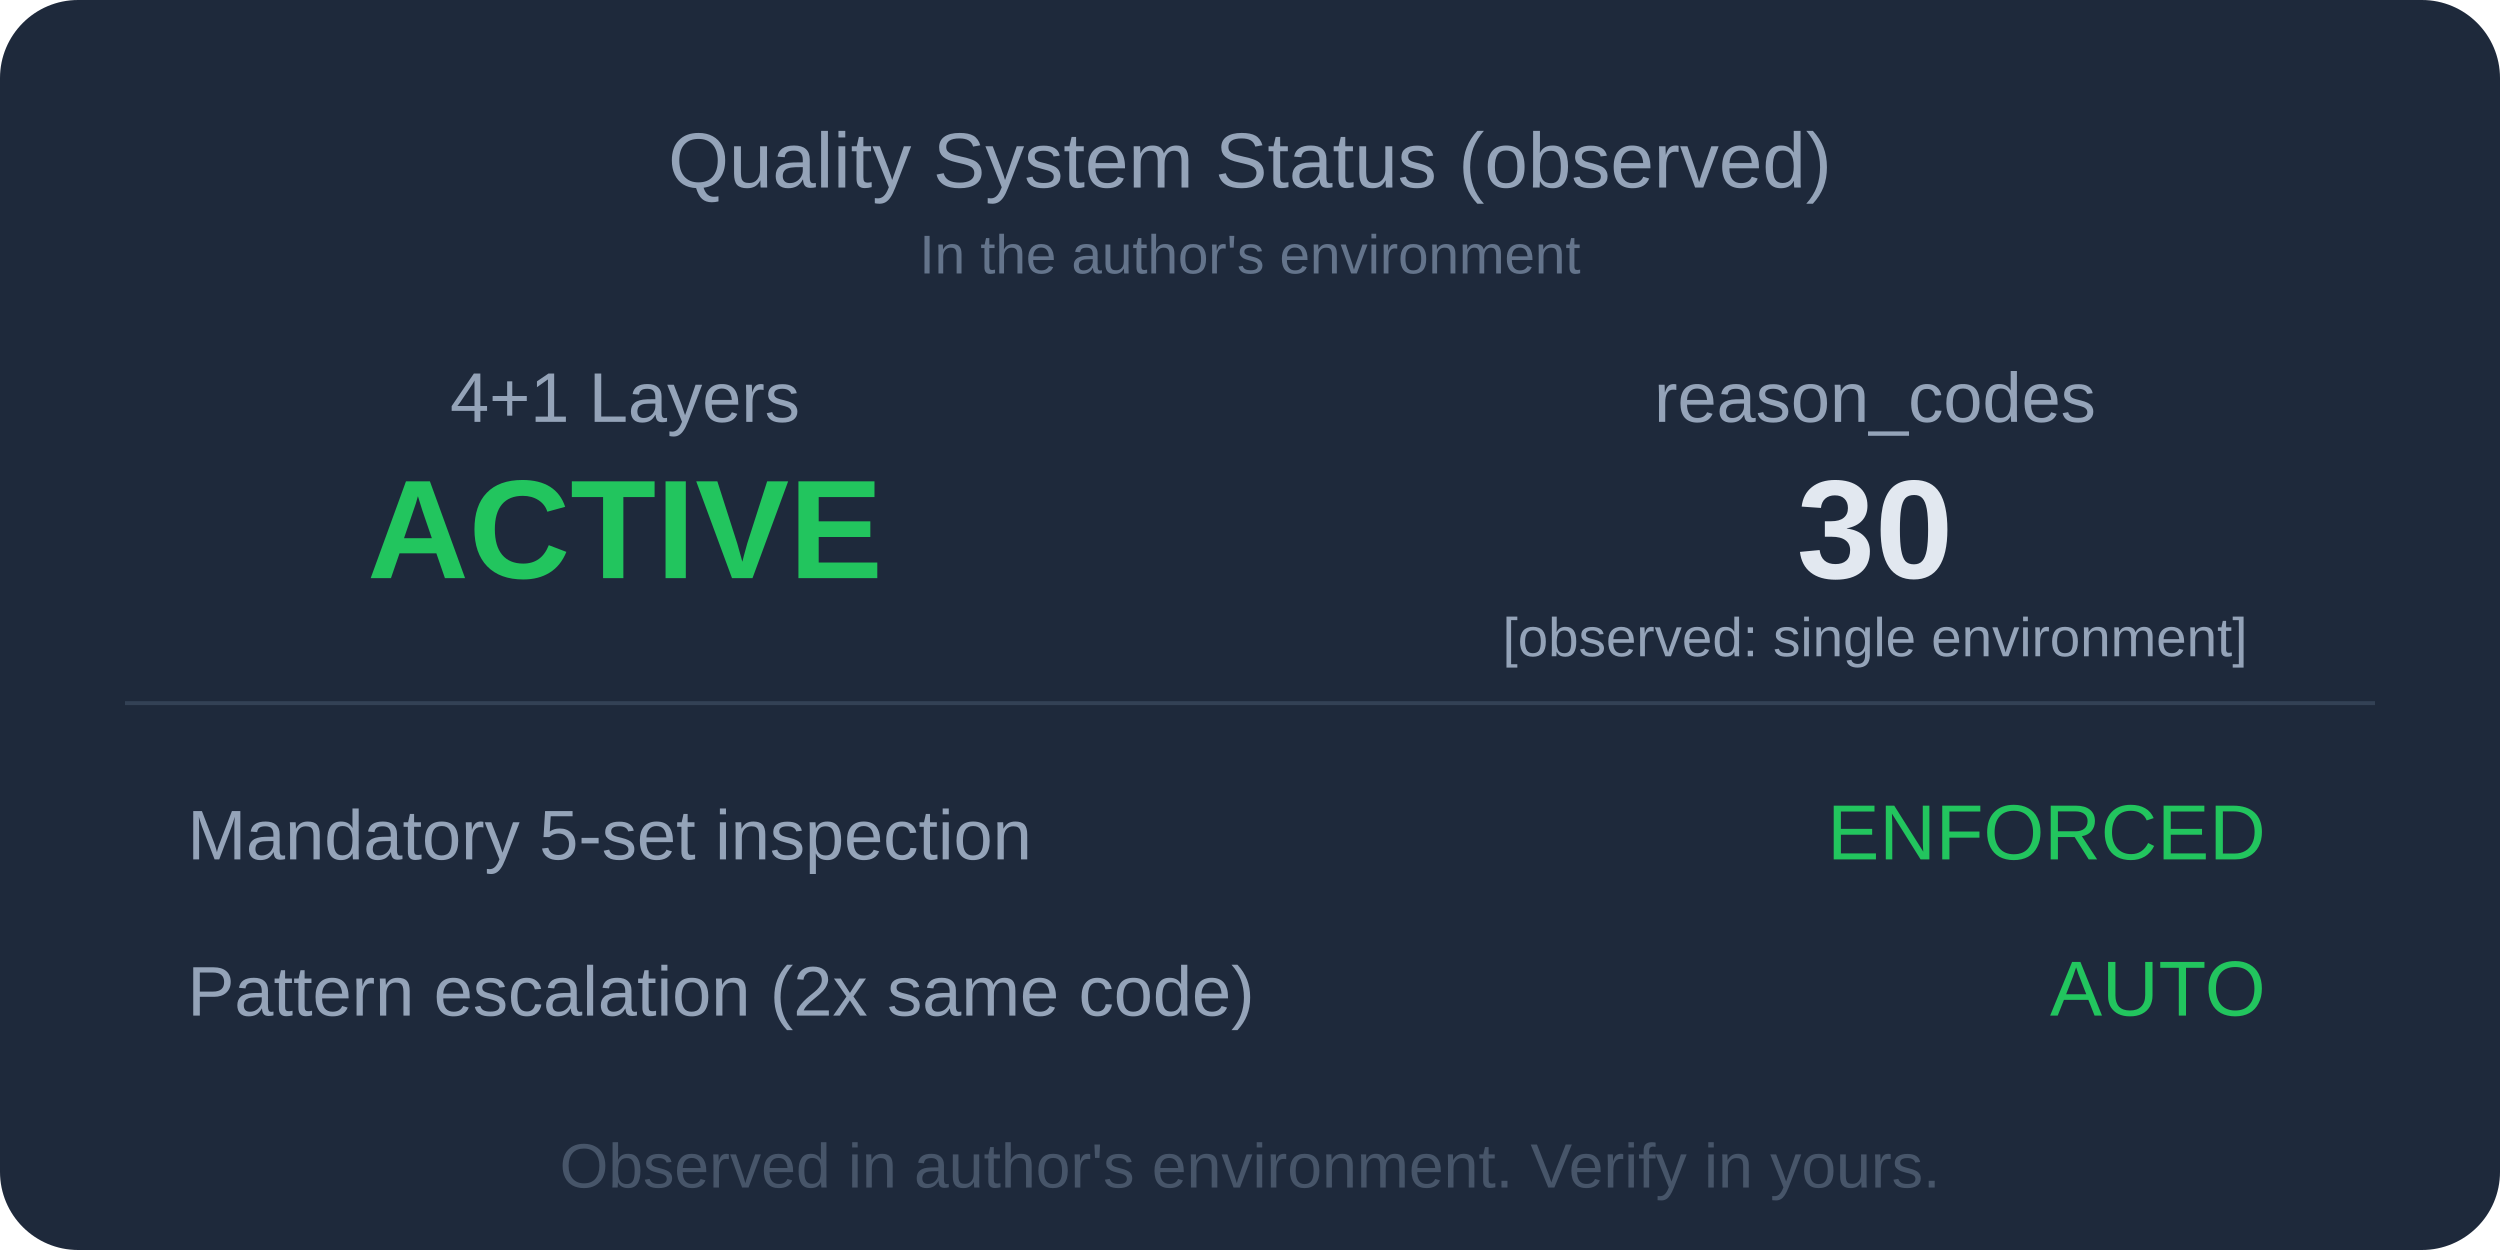
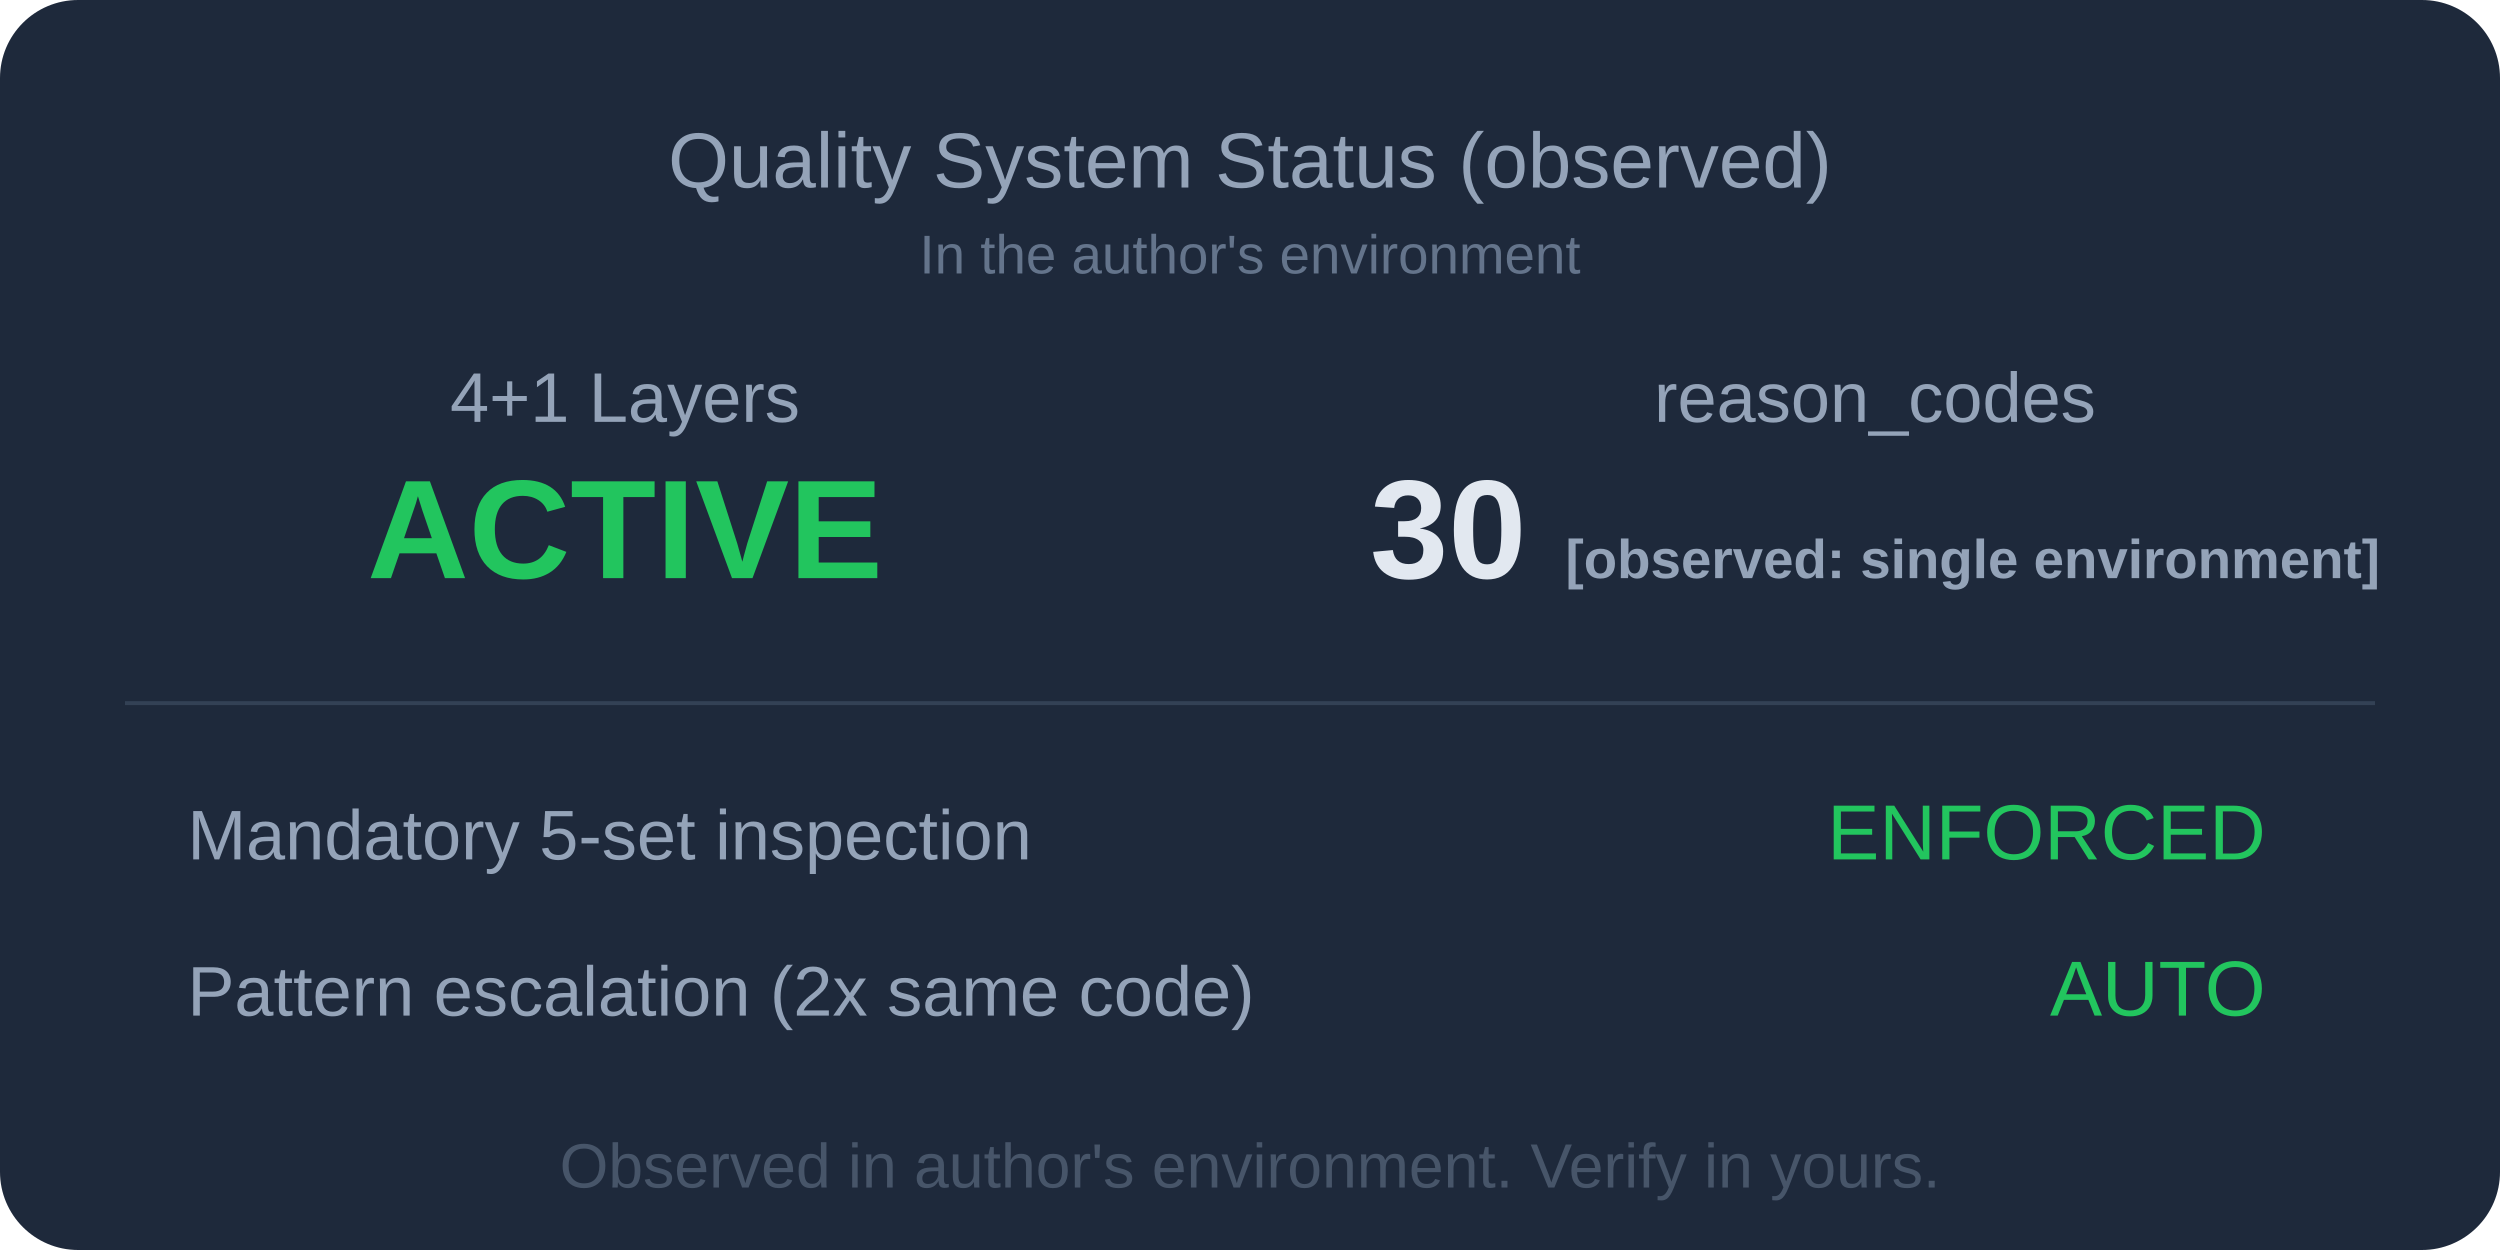
<svg xmlns="http://www.w3.org/2000/svg" viewBox="0 0 320 160" font-family="Segoe UI, Arial, sans-serif">
  <rect width="320" height="160" fill="#1e293b" rx="10" />
  <text x="160" y="24" text-anchor="middle" fill="#94a3b8" font-size="10">Quality System Status (observed)</text>
  <text x="160" y="35" text-anchor="middle" fill="#64748b" font-size="7">In the author's environment</text>
  <text x="80" y="54" text-anchor="middle" fill="#94a3b8" font-size="9">4+1 Layers</text>
  <text x="80" y="74" text-anchor="middle" fill="#22c55e" font-size="18" font-weight="700">ACTIVE</text>
  <text x="240" y="54" text-anchor="middle" fill="#94a3b8" font-size="9">reason_codes</text>
-   <text x="240" y="74" text-anchor="middle" fill="#e2e8f0" font-size="18" font-weight="700">30</text>
-   <text x="240" y="84" text-anchor="middle" fill="#94a3b8" font-size="7">[observed: single environment]</text>
+   <text x="240" y="74" text-anchor="middle" fill="#e2e8f0" font-size="18" font-weight="700">30 <tspan font-size="7" fill="#94a3b8">[observed: single environment]</tspan>
+   </text>
  <line x1="16" y1="90" x2="304" y2="90" stroke="#334155" stroke-width="0.5" />
  <text x="24" y="110" fill="#94a3b8" font-size="9">Mandatory 5-set inspection</text>
  <text x="290" y="110" text-anchor="end" fill="#22c55e" font-size="10">ENFORCED</text>
  <text x="24" y="130" fill="#94a3b8" font-size="9">Pattern escalation (2x same code)</text>
  <text x="290" y="130" text-anchor="end" fill="#22c55e" font-size="10">AUTO</text>
  <text x="160" y="152" text-anchor="middle" fill="#475569" font-size="8">Observed in author's environment. Verify in yours.</text>
</svg>
